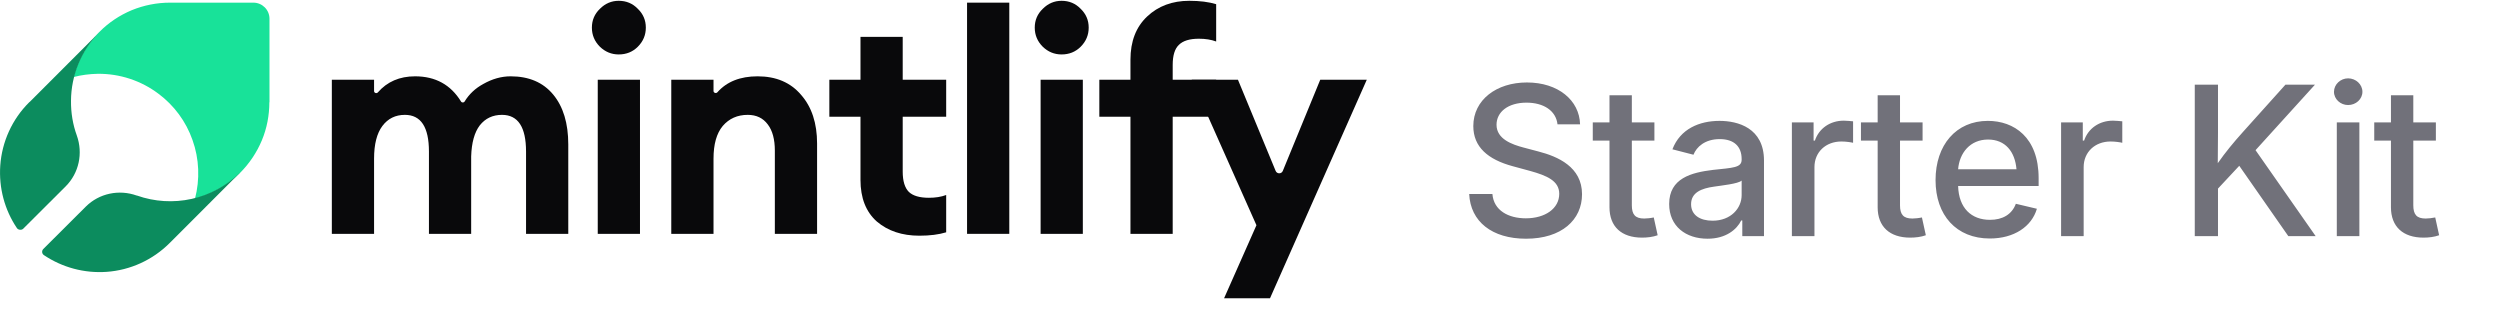
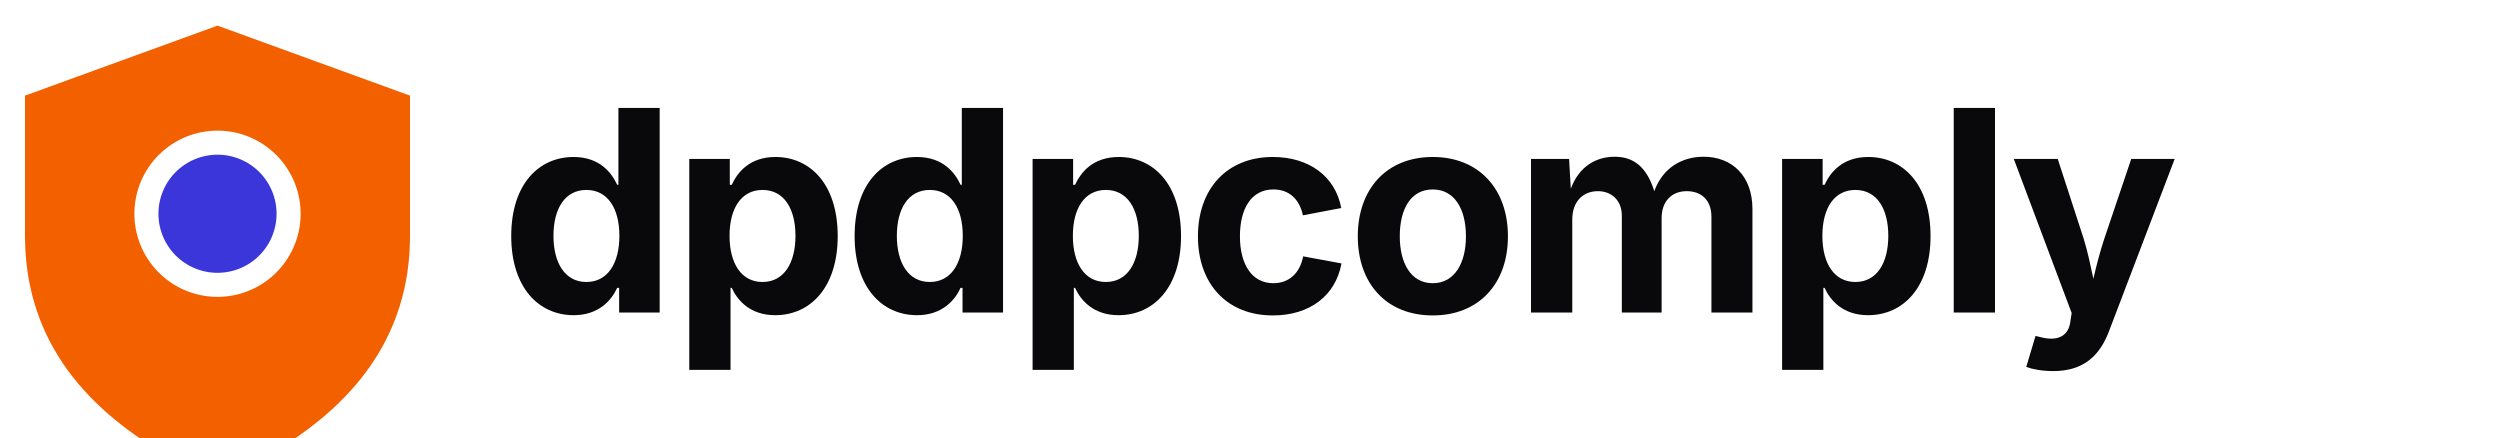
- <svg xmlns="http://www.w3.org/2000/svg" width="180" height="23" viewBox="0 0 180 23" fill="none">
-   <path d="M91.44 21.476H88.133L90.464 16.216L85.802 5.74H89.132L91.847 12.307C91.943 12.536 92.268 12.536 92.362 12.306L95.058 5.74H98.409L91.44 21.476Z" fill="#09090B" />
-   <path d="M81.393 16.837V8.403H79.152V5.74H81.393V4.297C81.393 2.98 81.792 1.944 82.592 1.19C83.391 0.435 84.404 0.058 85.633 0.058C86.387 0.058 87.031 0.139 87.564 0.302V2.988C87.208 2.854 86.794 2.788 86.32 2.788C85.655 2.788 85.174 2.936 84.878 3.232C84.582 3.513 84.434 3.994 84.434 4.674V5.74H87.564V8.403H84.434V16.837H81.393Z" fill="#09090B" />
-   <path d="M76.433 3.92C75.915 3.92 75.463 3.735 75.079 3.365C74.694 2.98 74.502 2.521 74.502 1.989C74.502 1.456 74.694 1.005 75.079 0.635C75.463 0.25 75.915 0.058 76.433 0.058C76.98 0.058 77.438 0.25 77.809 0.635C78.193 1.005 78.386 1.456 78.386 1.989C78.386 2.521 78.193 2.98 77.809 3.365C77.438 3.735 76.98 3.92 76.433 3.92ZM74.924 16.837V5.74H77.964V16.837H74.924Z" fill="#09090B" />
-   <path d="M69.628 16.837V0.191H72.669V16.837H69.628Z" fill="#09090B" />
-   <path d="M66.194 16.97C64.951 16.97 63.93 16.63 63.131 15.949C62.347 15.254 61.955 14.255 61.955 12.953V8.403H59.713V5.74H61.955V2.655H64.995V5.74H68.125V8.403H64.995V12.354C64.995 13.034 65.143 13.523 65.439 13.819C65.735 14.1 66.216 14.24 66.882 14.24C67.355 14.24 67.769 14.174 68.125 14.04V16.726C67.592 16.889 66.948 16.97 66.194 16.97Z" fill="#09090B" />
-   <path d="M48.332 16.837V5.74H51.373V6.551C51.373 6.688 51.559 6.748 51.65 6.646C52.328 5.879 53.293 5.495 54.546 5.495C55.878 5.495 56.921 5.939 57.676 6.827C58.445 7.7 58.83 8.869 58.83 10.334V16.837H55.789V10.844C55.789 10.03 55.619 9.402 55.279 8.958C54.939 8.499 54.458 8.27 53.836 8.27C53.096 8.27 52.497 8.536 52.038 9.069C51.594 9.601 51.373 10.386 51.373 11.421V16.837H48.332Z" fill="#09090B" />
-   <path d="M44.547 3.92C44.029 3.92 43.578 3.735 43.193 3.365C42.809 2.98 42.616 2.521 42.616 1.989C42.616 1.456 42.809 1.005 43.193 0.635C43.578 0.25 44.029 0.058 44.547 0.058C45.095 0.058 45.553 0.25 45.923 0.635C46.308 1.005 46.5 1.456 46.5 1.989C46.5 2.521 46.308 2.98 45.923 3.365C45.553 3.735 45.095 3.92 44.547 3.92ZM43.038 16.837V5.74H46.079V16.837H43.038Z" fill="#09090B" />
-   <path d="M37.875 16.837V10.911C37.875 9.15 37.298 8.27 36.144 8.27C35.478 8.27 34.945 8.521 34.546 9.024C34.161 9.527 33.954 10.275 33.924 11.266V16.837H30.884V10.911C30.884 9.15 30.306 8.27 29.152 8.27C28.472 8.27 27.932 8.536 27.532 9.069C27.133 9.601 26.933 10.386 26.933 11.421V16.837H23.892V5.74H26.933V6.559C26.933 6.695 27.116 6.755 27.206 6.652C27.878 5.881 28.771 5.495 29.885 5.495C31.349 5.495 32.452 6.1 33.193 7.309C33.252 7.404 33.395 7.403 33.454 7.307C33.774 6.78 34.219 6.361 34.79 6.05C35.441 5.68 36.099 5.495 36.765 5.495C38.082 5.495 39.103 5.932 39.828 6.805C40.553 7.678 40.916 8.876 40.916 10.4V16.837H37.875Z" fill="#09090B" />
-   <path d="M19.403 7.362V1.35C19.403 0.705 18.879 0.191 18.244 0.191H12.235C11.291 0.191 10.357 0.378 9.487 0.733C8.618 1.098 7.824 1.621 7.16 2.295L7.114 2.341C6.235 3.23 5.609 4.333 5.291 5.548C5.861 5.399 6.45 5.324 7.039 5.314C8.609 5.296 10.151 5.801 11.403 6.745C12.534 7.586 13.394 8.746 13.861 10.083C14.347 11.438 14.403 12.916 14.039 14.309C15.244 13.991 16.356 13.364 17.244 12.486L17.291 12.439C17.954 11.775 18.487 10.98 18.851 10.111C19.216 9.241 19.393 8.306 19.393 7.362H19.403Z" fill="#18E299" />
-   <path d="M5.112 7.26C5.121 5.416 5.857 3.646 7.151 2.324L2.151 7.326C2.133 7.344 2.114 7.354 2.095 7.372C0.876 8.583 0.14 10.204 0.019 11.918C-0.092 13.52 0.327 15.103 1.22 16.426C1.306 16.552 1.537 16.593 1.667 16.472L4.73 13.417C5.689 12.458 5.987 11.033 5.531 9.757C5.242 8.965 5.103 8.117 5.112 7.26Z" fill="#0C8C5E" />
-   <path d="M17.262 12.44C16.303 13.38 15.102 14.032 13.799 14.321C12.486 14.61 11.127 14.526 9.861 14.079C9.861 14.079 9.851 14.079 9.842 14.079C8.567 13.622 7.142 13.921 6.183 14.871L3.12 17.926C2.99 18.056 3.009 18.27 3.167 18.373C4.489 19.258 6.072 19.686 7.673 19.574C9.386 19.453 10.997 18.717 12.216 17.497L12.263 17.451L17.262 12.449V12.44Z" fill="#0C8C5E" />
-   <text x="105" y="17" font-family="Inter, ui-sans-serif, system-ui, -apple-system, sans-serif" font-size="15" font-weight="500" fill="#71717A" letter-spacing="-0.01em">Starter Kit</text>
+ <svg xmlns="http://www.w3.org/2000/svg" width="160" height="28" viewBox="0 0 160 28" fill="none">
+   <g transform="translate(-4, -2) scale(0.14)">
+     <path fill="#F36000" d="M40 58L40 122L40.07 126.16L40.2 128.89L40.38 131.58L40.63 134.23L41.11 138.15L41.51 140.72L41.97 143.25L42.48 145.75L43.35 149.43L44.35 153.04L45.48 156.57L46.72 160.03L48.08 163.42L49.56 166.73L51.15 169.97L52.85 173.14L55.29 177.26L57.24 180.28L59.29 183.22L61.44 186.1L64.47 189.83L66.85 192.56L70.16 196.1L72.75 198.68L76.33 202.03L78.18 203.66L81.02 206.06L83.95 208.4L86.94 210.69L90.01 212.92L93.16 215.09L96.37 217.21L99.65 219.28L102.99 221.29L106.4 223.26L109.86 225.17L113.39 227.03L116.96 228.84L120.59 230.61L124.27 232.33L128 234L132.96 231.76L137.83 229.44L142.61 227.03L146.14 225.17L150.74 222.61L155.24 219.96L159.63 217.21L162.84 215.09L167.02 212.18L170.07 209.93L174.01 206.85L176.88 204.47L180.58 201.2L183.25 198.68L186.68 195.22L189.15 192.56L191.53 189.83L193.82 187.04L196 184.19L198.09 181.27L200.07 178.28L201.96 175.22L203.73 172.09L204.85 169.97L206.44 166.73L207.92 163.42L209.28 160.03L210.12 157.73L211.29 154.23L212.33 150.64L213.25 146.99L213.79 144.5L214.27 141.99L214.7 139.44L215.06 136.85L215.37 134.23L215.62 131.58L215.8 128.89L215.97 124.78L216 122L216 58L128 26ZM166 112.47L165.93 114.33L165.77 116.19L165.52 118.04L165.18 119.87L164.75 121.68L164.23 123.48L163.62 125.24L162.93 126.97L162.15 128.67L161.29 130.32L160.35 131.93L159.33 133.5L158.24 135.01L157.08 136.47L155.84 137.86L154.54 139.2L153.17 140.47L151.74 141.67L150.26 142.8L148.72 143.85L147.13 144.83L145.5 145.73L143.82 146.55L142.11 147.28L140.36 147.93L138.58 148.5L136.78 148.97L134.96 149.36L133.11 149.65L131.26 149.86L129.4 149.97L127.53 150L125.67 149.93L123.81 149.77L121.96 149.52L120.13 149.18L118.32 148.75L116.52 148.23L114.76 147.62L113.03 146.93L111.33 146.15L109.68 145.29L108.07 144.35L106.5 143.33L104.99 142.24L103.53 141.08L102.14 139.84L100.8 138.54L99.53 137.17L98.33 135.74L97.2 134.26L96.15 132.72L95.17 131.13L94.27 129.5L93.45 127.82L92.72 126.11L92.07 124.36L91.5 122.58L91.03 120.78L90.64 118.96L90.35 117.11L90.14 115.26L90.03 113.4L90 111.53L90.07 109.67L90.23 107.81L90.48 105.96L90.82 104.13L91.25 102.32L91.77 100.52L92.38 98.76L93.07 97.03L93.85 95.33L94.71 93.68L95.65 92.07L96.67 90.5L97.76 88.99L98.92 87.53L100.16 86.14L101.46 84.8L102.83 83.53L104.26 82.33L105.74 81.2L107.28 80.15L108.87 79.17L110.5 78.27L112.18 77.45L113.89 76.72L115.64 76.07L117.42 75.5L119.22 75.03L121.04 74.64L122.89 74.35L124.74 74.14L126.6 74.03L128.47 74L130.33 74.07L132.19 74.23L134.04 74.48L135.87 74.82L137.68 75.25L139.48 75.77L141.24 76.38L142.97 77.07L144.67 77.85L146.32 78.71L147.93 79.65L149.5 80.67L151.01 81.76L152.47 82.92L153.86 84.16L155.2 85.46L156.47 86.83L157.67 88.26L158.8 89.74L159.85 91.28L160.83 92.87L161.73 94.5L162.55 96.18L163.28 97.89L163.93 99.64L164.5 101.42L164.97 103.22L165.36 105.04L165.65 106.89L165.86 108.74L165.97 110.6Z" />
+     <path fill="#3A36D9" d="M155 112L154.97 110.68L154.87 109.35L154.71 108.04L154.48 106.73L154.19 105.44L153.84 104.16L153.42 102.9L152.94 101.67L152.41 100.46L151.81 99.27L151.16 98.12L150.45 97L149.69 95.92L148.87 94.87L148.01 93.87L147.09 92.91L146.13 91.99L145.13 91.13L144.08 90.31L143 89.55L141.88 88.84L140.73 88.19L139.54 87.59L138.33 87.06L137.1 86.58L135.84 86.16L134.56 85.81L133.27 85.52L131.96 85.29L130.65 85.13L129.32 85.03L128 85L126.68 85.03L125.35 85.13L124.04 85.29L122.73 85.52L121.44 85.81L120.16 86.16L118.9 86.58L117.67 87.06L116.46 87.59L115.27 88.19L114.12 88.84L113 89.55L111.92 90.31L110.87 91.13L109.87 91.99L108.91 92.91L107.99 93.87L107.13 94.87L106.31 95.92L105.55 97L104.84 98.12L104.19 99.27L103.59 100.46L103.06 101.67L102.58 102.9L102.16 104.16L101.81 105.44L101.52 106.73L101.29 108.04L101.13 109.35L101.03 110.68L101 112L101.03 113.32L101.13 114.65L101.29 115.96L101.52 117.27L101.81 118.56L102.16 119.84L102.58 121.1L103.06 122.33L103.59 123.54L104.19 124.73L104.84 125.88L105.55 127L106.31 128.08L107.13 129.13L107.99 130.13L108.91 131.09L109.87 132.01L110.87 132.87L111.92 133.69L113 134.45L114.12 135.16L115.27 135.81L116.46 136.41L117.67 136.94L118.9 137.42L120.16 137.84L121.44 138.19L122.73 138.48L124.04 138.71L125.35 138.87L126.68 138.97L128 139L129.32 138.97L130.65 138.87L131.96 138.71L133.27 138.48L134.56 138.19L135.84 137.84L137.1 137.42L138.33 136.94L139.54 136.41L140.73 135.81L141.88 135.16L143 134.45L144.08 133.69L145.13 132.87L146.13 132.01L147.09 131.09L148.01 130.13L148.87 129.13L149.69 128.08L150.45 127L151.16 125.88L151.81 124.73L152.41 123.54L152.94 122.33L153.42 121.1L153.84 119.84L154.19 118.56L154.48 117.27L154.71 115.96L154.87 114.65L154.97 113.32Z" />
+   </g>
+   <text x="32" y="20" font-family="Inter, system-ui, -apple-system, 'Segoe UI', Roboto, sans-serif" font-size="18" font-weight="700" fill="#09090B" letter-spacing="-0.02em">dpdpcomply</text>
</svg>
